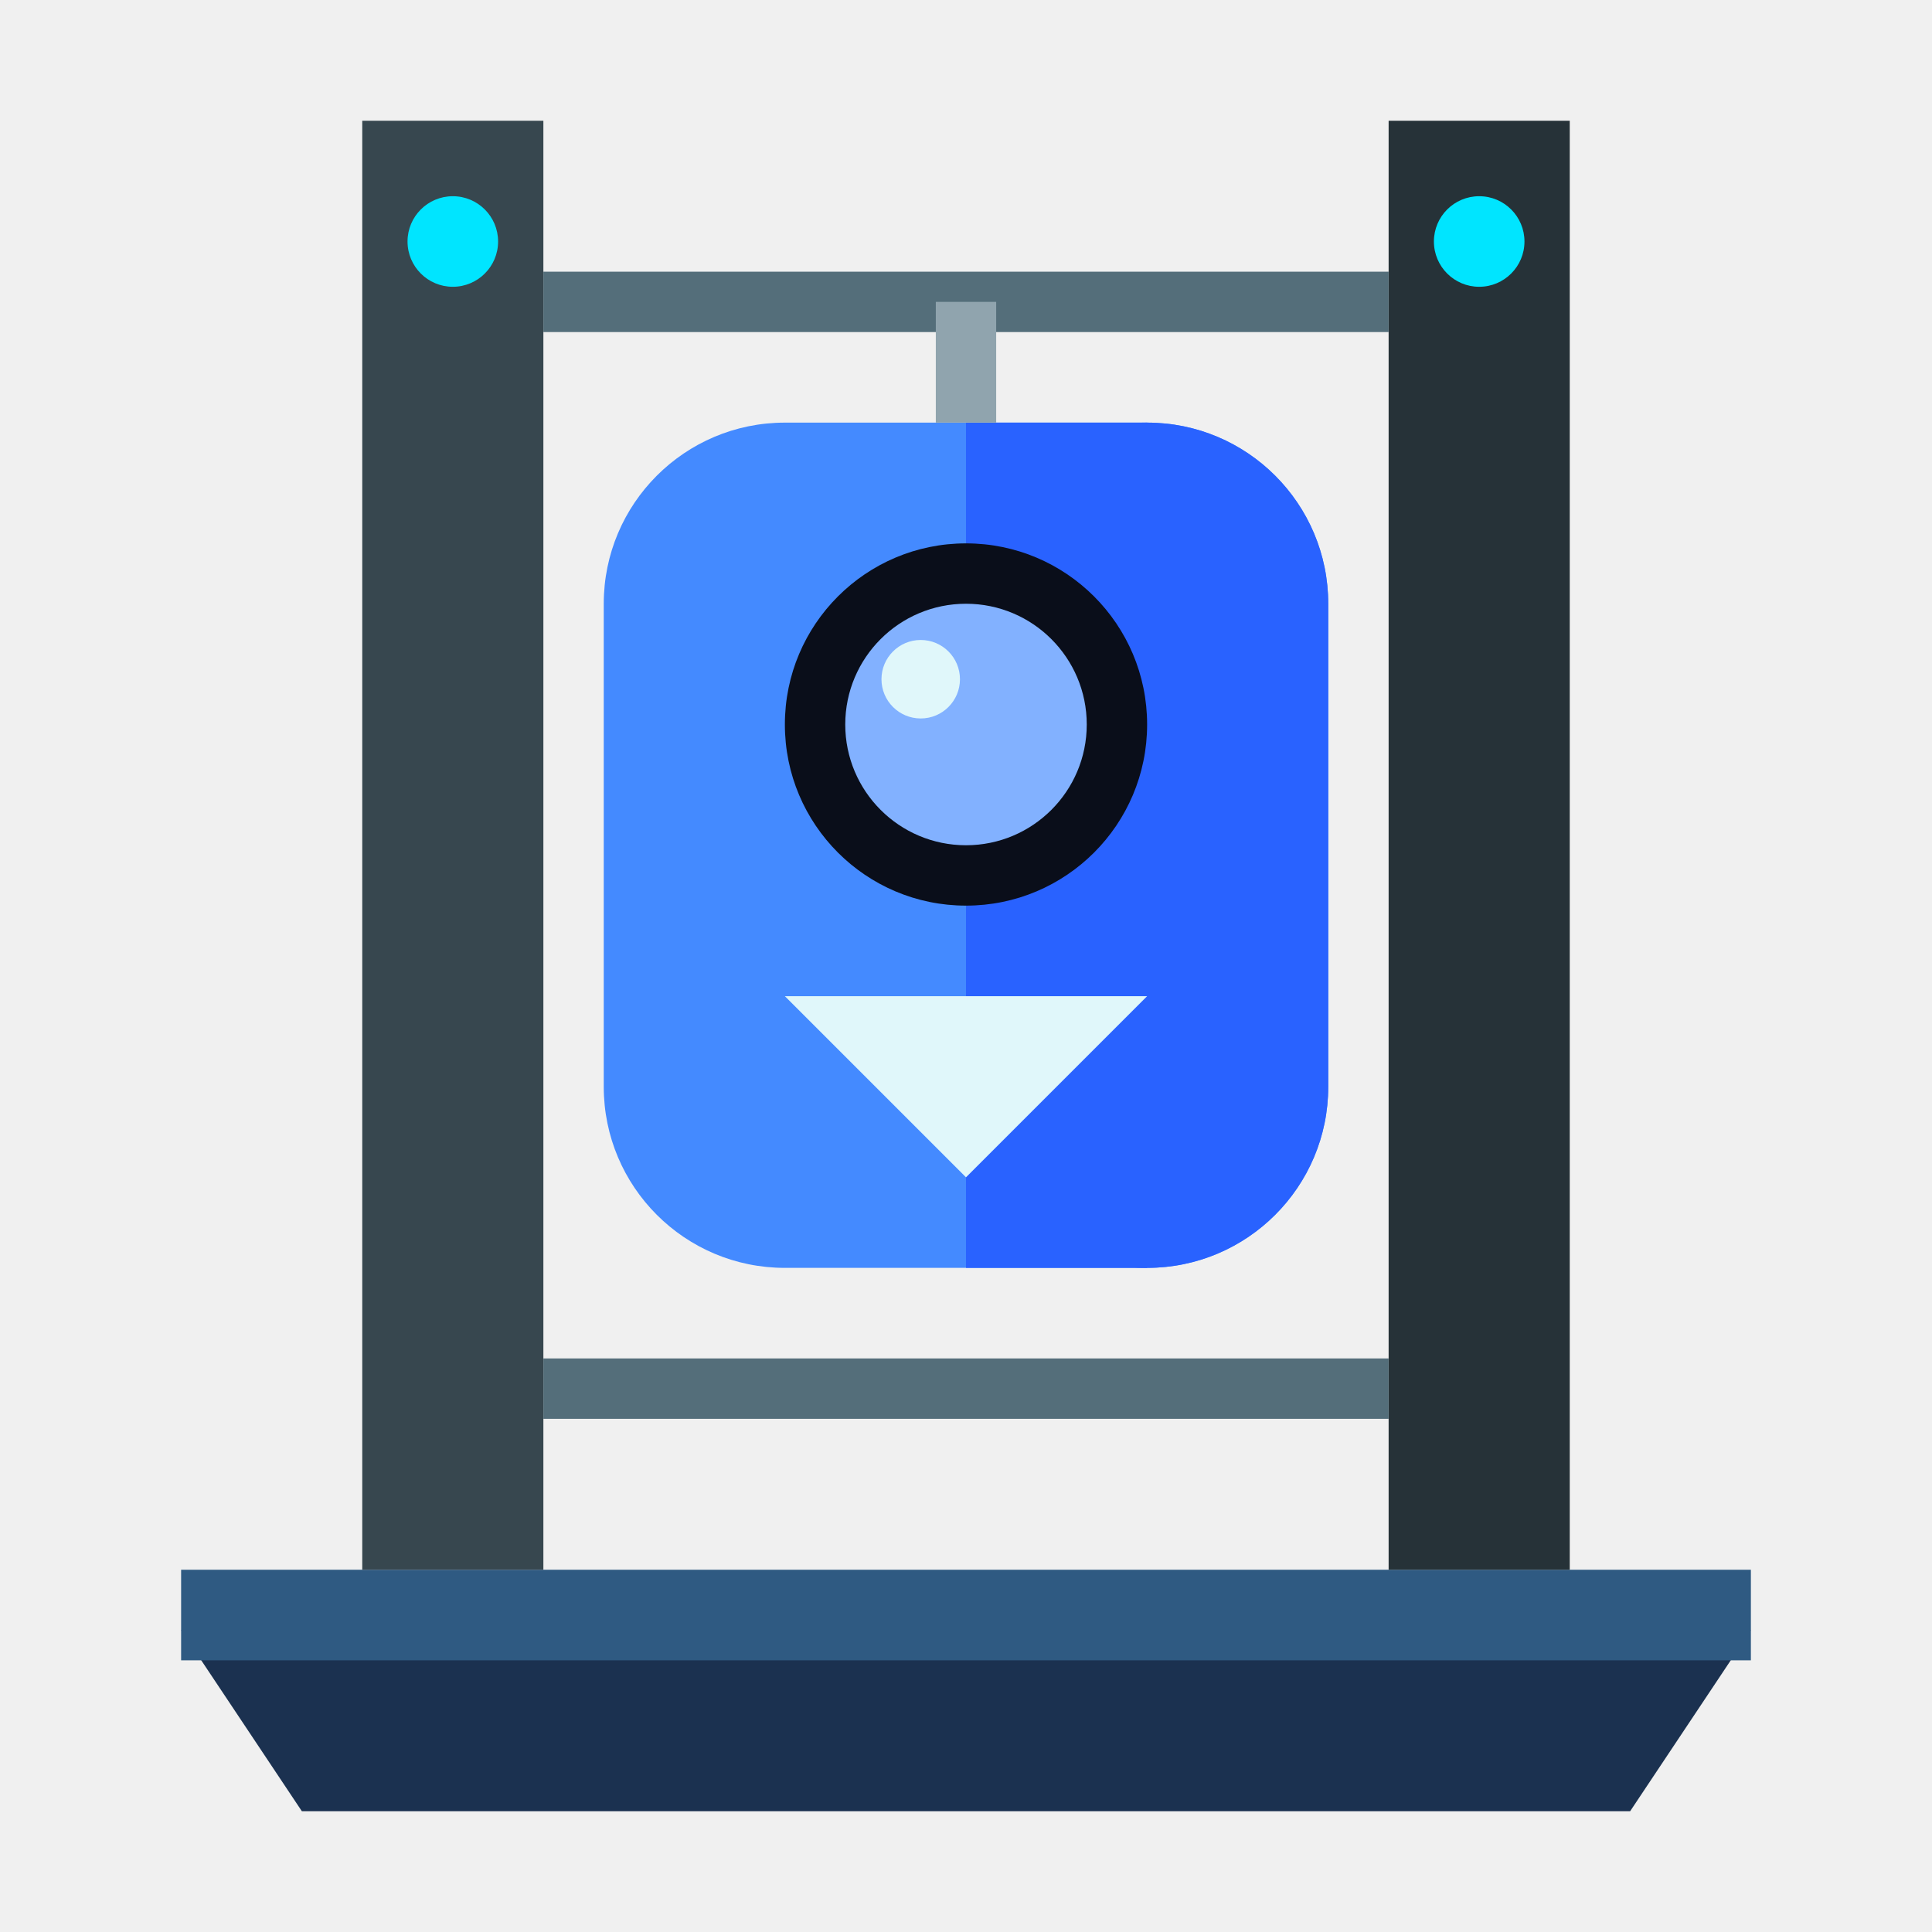
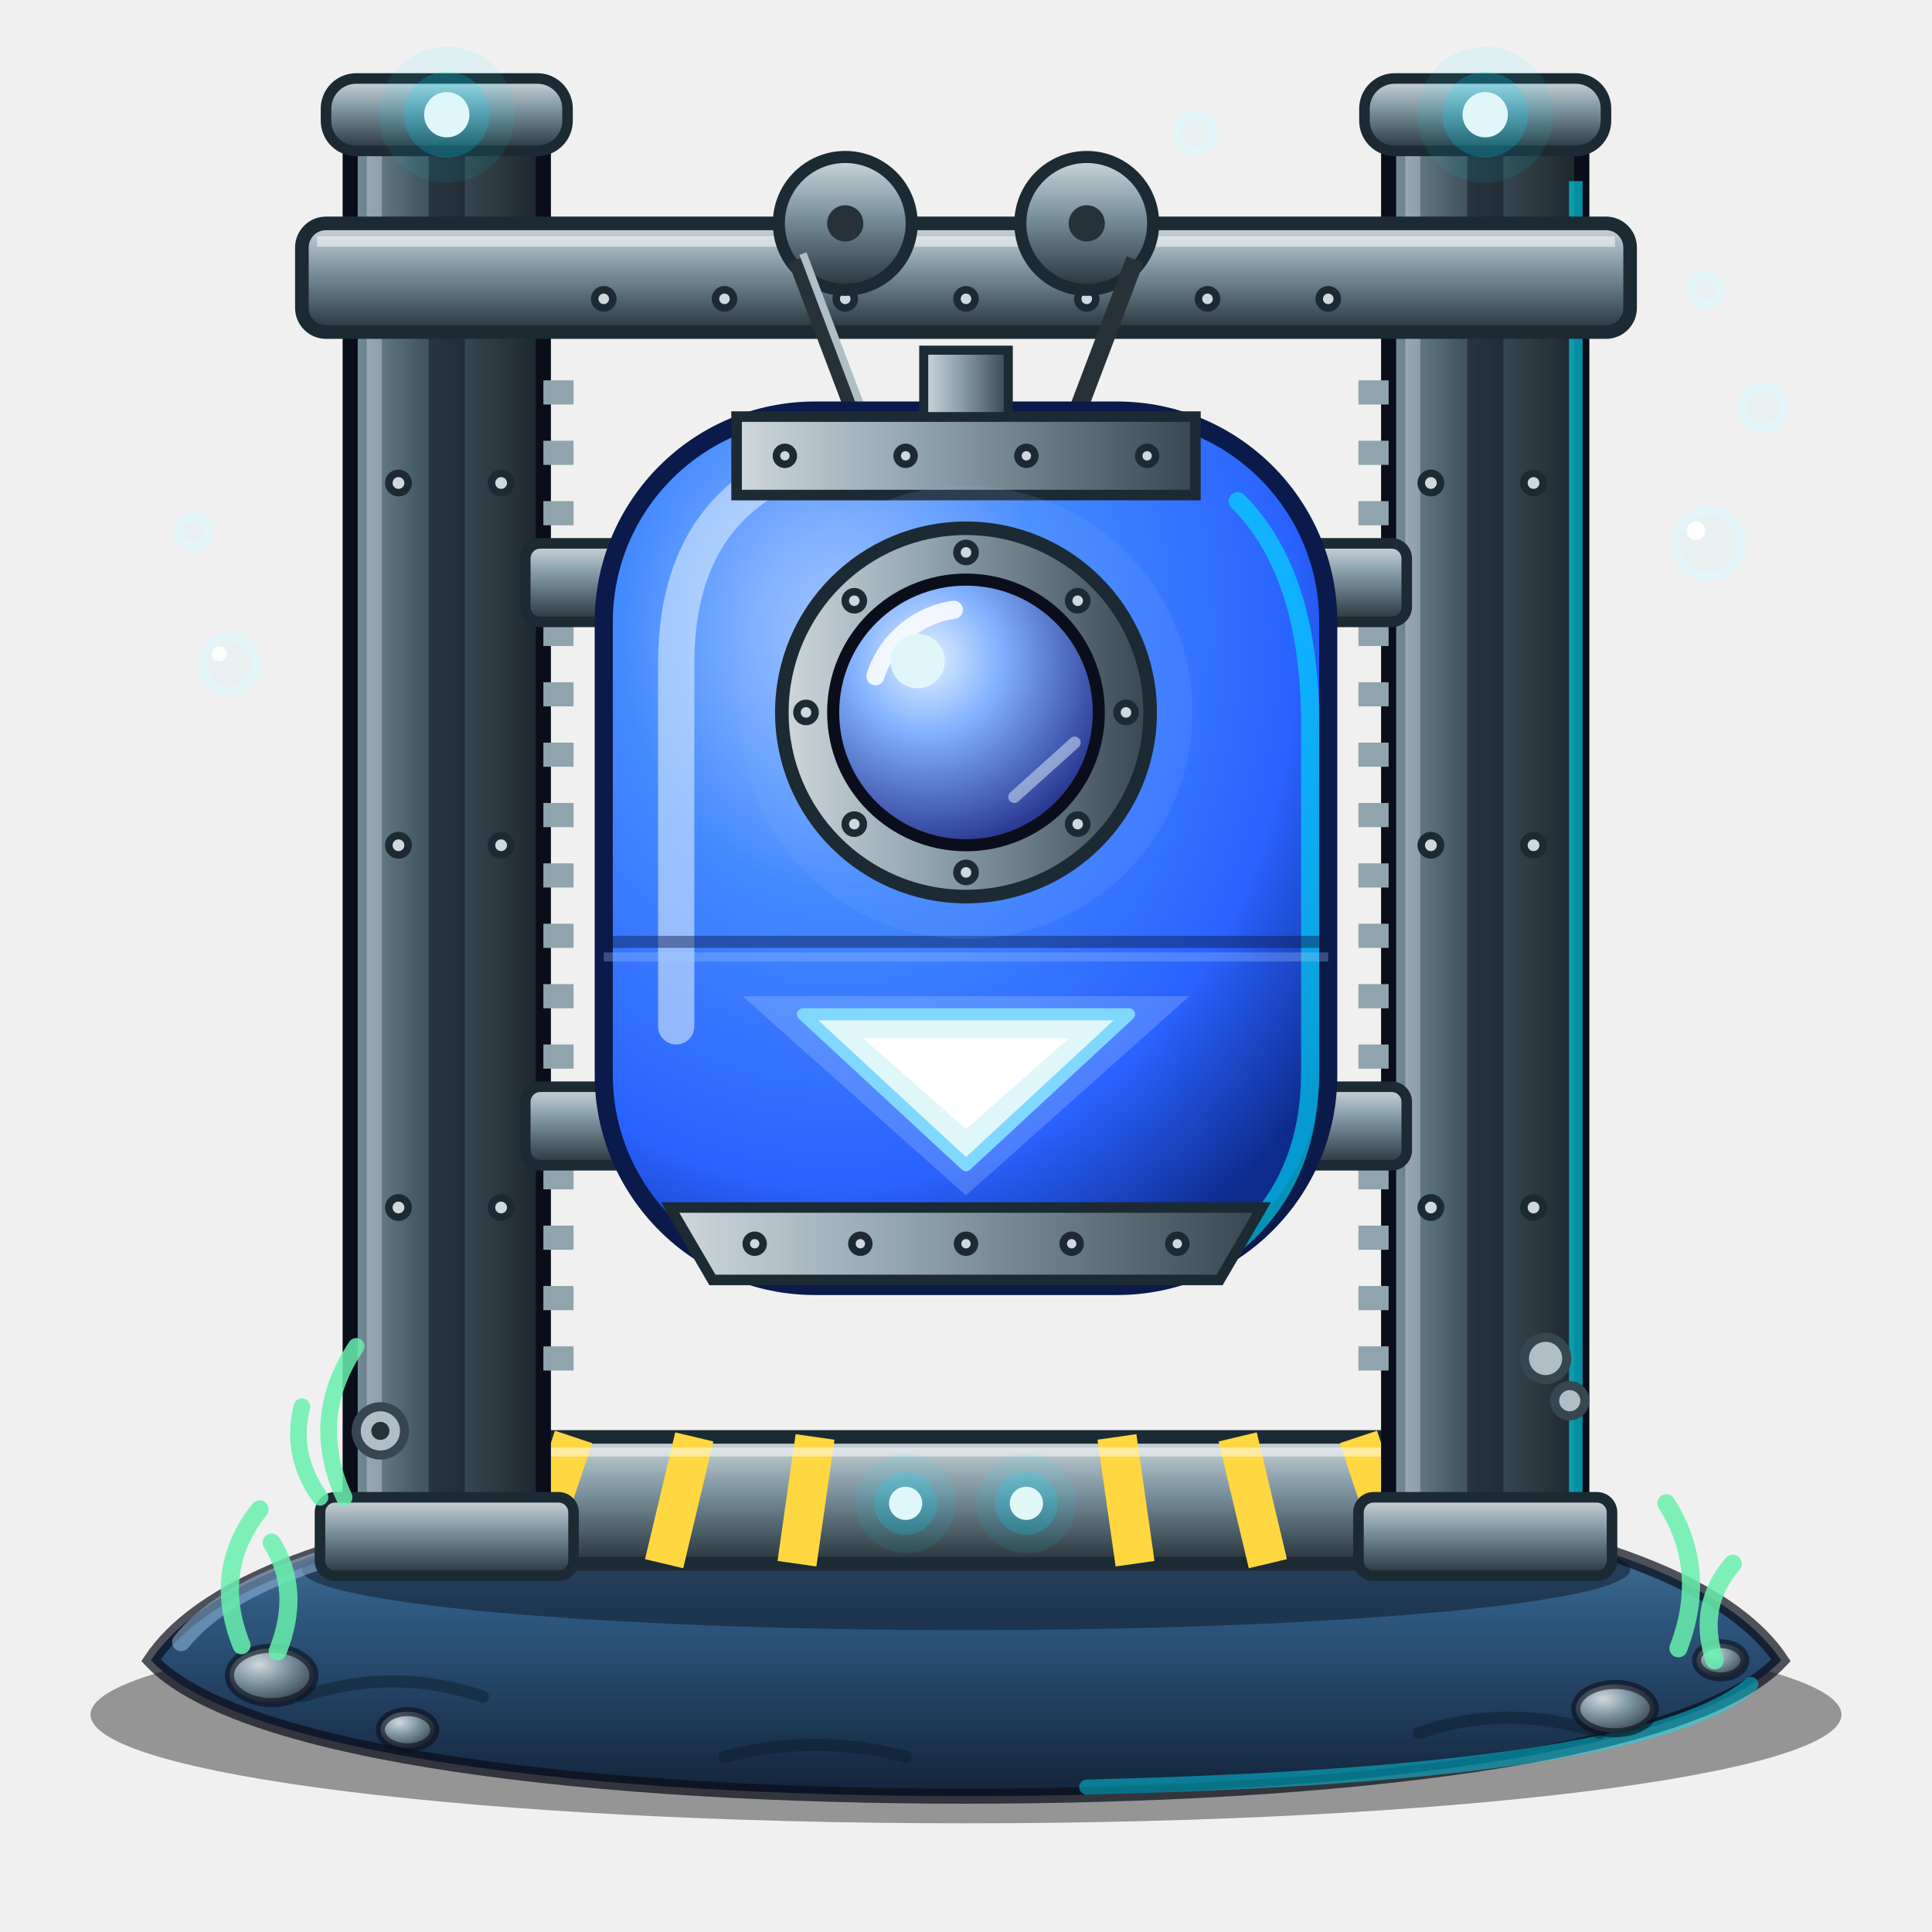
<svg xmlns="http://www.w3.org/2000/svg" viewBox="0 0 64 64">
-   <path d="M6 54 H58 L54 60 H10 Z" fill="#1B3150" />
-   <rect x="6" y="52" width="52" height="3" fill="#2F5A82" />
-   <rect x="12" y="4" width="6" height="48" fill="#37474F" />
-   <rect x="46" y="4" width="6" height="48" fill="#263238" />
-   <path d="M18 10 H46 M18 46 H46" stroke="#546E7A" stroke-width="2" />
-   <rect x="20" y="14" width="24" height="28" rx="6" fill="#448AFF" />
-   <rect x="32" y="14" width="12" height="28" rx="6" fill="#2962FF" />
-   <rect x="32" y="14" width="6" height="28" fill="#2962FF" />
-   <circle cx="32" cy="24" r="6" fill="#0A0E1A" />
-   <circle cx="32" cy="24" r="4" fill="#82B1FF" />
-   <circle cx="30.5" cy="22.5" r="1.3" fill="#E0F7FA" />
-   <path d="M26 33 H38 L32 39 Z" fill="#E0F7FA" />
-   <path d="M32 10 V14" stroke="#90A4AE" stroke-width="2" />
-   <circle cx="15" cy="8" r="1.5" fill="#00E5FF" />
-   <circle cx="49" cy="8" r="1.5" fill="#00E5FF" />
+   <defs>
+     <linearGradient id="dmSand" x1="0" y1="0" x2="0" y2="1">
+       <stop offset="0" stop-color="#5B84AC" />
+       <stop offset="0.4" stop-color="#2F5A82" />
+       <stop offset="1" stop-color="#13243A" />
+     </linearGradient>
+     <radialGradient id="dmPeb" cx="0.35" cy="0.3" r="0.75">
+       <stop offset="0" stop-color="#CFD8DC" />
+       <stop offset="0.5" stop-color="#78909C" />
+       <stop offset="1" stop-color="#37474F" />
+     </radialGradient>
+     <linearGradient id="dmRail" x1="0" y1="0" x2="1" y2="0">
+       <stop offset="0" stop-color="#78909C" />
+       <stop offset="0.35" stop-color="#455A64" />
+       <stop offset="1" stop-color="#1C262B" />
+     </linearGradient>
+     <linearGradient id="dmMetal" x1="0" y1="0" x2="0" y2="1">
+       <stop offset="0" stop-color="#CFD8DC" />
+       <stop offset="0.45" stop-color="#78909C" />
+       <stop offset="1" stop-color="#263238" />
+     </linearGradient>
+     <radialGradient id="dmHull" cx="0.32" cy="0.25" r="0.85">
+       <stop offset="0" stop-color="#A6C8FF" />
+       <stop offset="0.35" stop-color="#448AFF" />
+       <stop offset="0.75" stop-color="#2962FF" />
+       <stop offset="1" stop-color="#0D2B8C" />
+     </radialGradient>
+     <radialGradient id="dmGlass" cx="0.35" cy="0.3" r="0.8">
+       <stop offset="0" stop-color="#E3F2FD" />
+       <stop offset="0.35" stop-color="#82B1FF" />
+       <stop offset="1" stop-color="#1A237E" />
+     </radialGradient>
+     <linearGradient id="dmBand" x1="0" y1="0" x2="1" y2="0">
+       <stop offset="0" stop-color="#CFD8DC" />
+       <stop offset="0.4" stop-color="#90A4AE" />
+       <stop offset="1" stop-color="#37474F" />
+     </linearGradient>
+   </defs>
+   <g>
+     <ellipse cx="32" cy="56.8" rx="29" ry="3.6" fill="#000000" fill-opacity="0.38" />
+     <path d="M5 55 C8 50.5 20 49 32 49 C44 49 56 50.5 59 55 C56 58.2 44 59.5 32 59.5 C20 59.5 8 58.2 5 55 Z" fill="url(#dmSand)" stroke="#0A0E1A" stroke-width="0.5" stroke-opacity="0.7" />
+     <ellipse cx="32" cy="52" rx="22" ry="2" fill="#0A0E1A" fill-opacity="0.45" />
+     <path d="M6 54.4 C9 50.6 20 49.6 30 49.5" fill="none" stroke="#9CC3E6" stroke-opacity="0.5" stroke-width="0.6" stroke-linecap="round" />
+     <path d="M58 55.8 C55 58.4 44 59 36 59.2" fill="none" stroke="#00E5FF" stroke-opacity="0.45" stroke-width="0.5" stroke-linecap="round" />
+     <path d="M10 56.2 q3 -1 6 0 M47 57.4 q3 -1 6 0 M24 58.2 q3 -0.8 6 0" fill="none" stroke="#0D1B2A" stroke-opacity="0.45" stroke-width="0.4" stroke-linecap="round" />
+     <ellipse cx="9" cy="55.5" rx="1.4" ry="0.9" fill="url(#dmPeb)" stroke="#0A0E1A" stroke-width="0.3" stroke-opacity="0.6" />
+     <ellipse cx="13.5" cy="57.3" rx="0.9" ry="0.6" fill="url(#dmPeb)" stroke="#0A0E1A" stroke-width="0.3" stroke-opacity="0.6" />
+     <ellipse cx="53.5" cy="56.6" rx="1.3" ry="0.8" fill="url(#dmPeb)" stroke="#0A0E1A" stroke-width="0.3" stroke-opacity="0.6" />
+     <ellipse cx="57" cy="55" rx="0.8" ry="0.55" fill="url(#dmPeb)" stroke="#0A0E1A" stroke-width="0.3" stroke-opacity="0.6" />
+     <path d="M8 54.5 q-1 -2.5 0.6 -4.5 M9.2 54.7 q0.8 -2 -0.2 -3.6 M55.6 54.6 q1 -2.6 -0.4 -4.8 M56.8 55 q-0.6 -1.8 0.6 -3.2" fill="none" stroke="#69F0AE" stroke-opacity="0.85" stroke-width="0.6" stroke-linecap="round" />
+   </g>
+   <g>
+     <path d="M14 51.8 L16 47.6 H48 L50 51.8 Z" fill="url(#dmMetal)" stroke="#1C2A33" stroke-width="0.45" stroke-linejoin="round" />
+     <path d="M19 47.6 L17.6 51.8 M23 47.6 L22 51.8 M27 47.6 L26.4 51.8 M37 47.6 L37.6 51.8 M41 47.6 L42 51.8 M45 47.6 L46.4 51.8" stroke="#FFD740" stroke-width="1.3" />
+     <path d="M16.2 48.1 H47.8" stroke="#FFFFFF" stroke-opacity="0.5" stroke-width="0.3" />
+     <circle cx="30" cy="49.8" r="1.65" fill="#00E5FF" fill-opacity="0.08" />
+     <circle cx="30" cy="49.8" r="1.04" fill="#00E5FF" fill-opacity="0.2" />
+     <circle cx="30" cy="49.8" r="0.55" fill="#E0F7FA" />
+     <circle cx="34" cy="49.8" r="1.65" fill="#00E5FF" fill-opacity="0.08" />
+     <circle cx="34" cy="49.8" r="1.04" fill="#00E5FF" fill-opacity="0.2" />
+     <circle cx="34" cy="49.8" r="0.55" fill="#E0F7FA" />
+   </g>
+   <g>
+     <rect x="11.6" y="4.5" width="6.4" height="47.5" fill="url(#dmRail)" stroke="#0A0E1A" stroke-width="0.5" />
+     <rect x="46" y="4.5" width="6.4" height="47.5" fill="url(#dmRail)" stroke="#0A0E1A" stroke-width="0.5" />
+     <path d="M14.8 5 V51.5 M49.2 5 V51.5" stroke="#0A0E1A" stroke-opacity="0.45" stroke-width="1.2" />
+     <path d="M12.4 5 V51.5 M46.8 5 V51.5" stroke="#FFFFFF" stroke-opacity="0.3" stroke-width="0.5" />
+     <path d="M52.2 6 V51.5" stroke="#00E5FF" stroke-opacity="0.6" stroke-width="0.45" />
+     <path d="M18 13 h1 M46 13 h-1 M18 15 h1 M46 15 h-1 M18 17 h1 M46 17 h-1 M18 19 h1 M46 19 h-1 M18 21 h1 M46 21 h-1 M18 23 h1 M46 23 h-1 M18 25 h1 M46 25 h-1 M18 27 h1 M46 27 h-1 M18 29 h1 M46 29 h-1 M18 31 h1 M46 31 h-1 M18 33 h1 M46 33 h-1 M18 35 h1 M46 35 h-1 M18 37 h1 M46 37 h-1 M18 39 h1 M46 39 h-1 M18 41 h1 M46 41 h-1 M18 43 h1 M46 43 h-1 M18 45 h1 M46 45 h-1" stroke="#90A4AE" stroke-width="0.8" />
+     <circle cx="13.2" cy="16" r="0.32" fill="#CFD8DC" stroke="#1C2A33" stroke-width="0.25" />
+     <circle cx="16.6" cy="16" r="0.32" fill="#CFD8DC" stroke="#1C2A33" stroke-width="0.25" />
+     <circle cx="13.2" cy="28" r="0.32" fill="#CFD8DC" stroke="#1C2A33" stroke-width="0.25" />
+     <circle cx="16.6" cy="28" r="0.32" fill="#CFD8DC" stroke="#1C2A33" stroke-width="0.25" />
+     <circle cx="13.2" cy="40" r="0.32" fill="#CFD8DC" stroke="#1C2A33" stroke-width="0.25" />
+     <circle cx="16.6" cy="40" r="0.32" fill="#CFD8DC" stroke="#1C2A33" stroke-width="0.25" />
+     <circle cx="47.4" cy="16" r="0.32" fill="#CFD8DC" stroke="#1C2A33" stroke-width="0.25" />
+     <circle cx="50.8" cy="16" r="0.32" fill="#CFD8DC" stroke="#1C2A33" stroke-width="0.25" />
+     <circle cx="47.4" cy="28" r="0.32" fill="#CFD8DC" stroke="#1C2A33" stroke-width="0.25" />
+     <circle cx="50.8" cy="28" r="0.32" fill="#CFD8DC" stroke="#1C2A33" stroke-width="0.25" />
+     <circle cx="47.4" cy="40" r="0.32" fill="#CFD8DC" stroke="#1C2A33" stroke-width="0.25" />
+     <circle cx="50.8" cy="40" r="0.32" fill="#CFD8DC" stroke="#1C2A33" stroke-width="0.25" />
+     <rect x="10.6" y="49.6" width="8.4" height="2.6" rx="0.5" fill="url(#dmMetal)" stroke="#1C2A33" stroke-width="0.35" />
+     <rect x="45" y="49.6" width="8.4" height="2.6" rx="0.5" fill="url(#dmMetal)" stroke="#1C2A33" stroke-width="0.35" />
+   </g>
+   <g>
+     <rect x="10" y="7.4" width="44" height="3.6" rx="0.8" fill="url(#dmMetal)" stroke="#1C2A33" stroke-width="0.45" />
+     <path d="M10.5 8 H53.5" stroke="#FFFFFF" stroke-opacity="0.5" stroke-width="0.35" />
+     <circle cx="20" cy="9.9" r="0.3" fill="#CFD8DC" stroke="#1C2A33" stroke-width="0.25" />
+     <circle cx="24" cy="9.9" r="0.3" fill="#CFD8DC" stroke="#1C2A33" stroke-width="0.25" />
+     <circle cx="28" cy="9.9" r="0.3" fill="#CFD8DC" stroke="#1C2A33" stroke-width="0.25" />
+     <circle cx="32" cy="9.9" r="0.3" fill="#CFD8DC" stroke="#1C2A33" stroke-width="0.25" />
+     <circle cx="36" cy="9.9" r="0.3" fill="#CFD8DC" stroke="#1C2A33" stroke-width="0.25" />
+     <circle cx="40" cy="9.9" r="0.3" fill="#CFD8DC" stroke="#1C2A33" stroke-width="0.25" />
+     <circle cx="44" cy="9.9" r="0.3" fill="#CFD8DC" stroke="#1C2A33" stroke-width="0.25" />
+     <circle cx="28" cy="7.4" r="2.2" fill="url(#dmMetal)" stroke="#1C2A33" stroke-width="0.4" />
+     <circle cx="36" cy="7.4" r="2.2" fill="url(#dmMetal)" stroke="#1C2A33" stroke-width="0.4" />
+     <circle cx="28" cy="7.4" r="0.6" fill="#263238" />
+     <circle cx="36" cy="7.4" r="0.6" fill="#263238" />
+     <rect x="10.8" y="2.6" width="8" height="2.4" rx="1" fill="url(#dmMetal)" stroke="#1C2A33" stroke-width="0.35" />
+     <rect x="45.2" y="2.6" width="8" height="2.4" rx="1" fill="url(#dmMetal)" stroke="#1C2A33" stroke-width="0.35" />
+     <circle cx="14.8" cy="3.8" r="2.25" fill="#00E5FF" fill-opacity="0.08" />
+     <circle cx="14.8" cy="3.8" r="1.42" fill="#00E5FF" fill-opacity="0.2" />
+     <circle cx="14.8" cy="3.8" r="0.75" fill="#E0F7FA" />
+     <circle cx="49.2" cy="3.8" r="2.25" fill="#00E5FF" fill-opacity="0.08" />
+     <circle cx="49.2" cy="3.8" r="1.42" fill="#00E5FF" fill-opacity="0.2" />
+     <circle cx="49.2" cy="3.8" r="0.75" fill="#E0F7FA" />
+   </g>
+   <g>
+     <path d="M26.4 8.6 L28.6 14.4 M37.6 8.6 L35.4 14.4" stroke="#263238" stroke-width="0.6" />
+     <path d="M26.6 8.4 L28.8 14.2" stroke="#B0BEC5" stroke-width="0.25" />
+   </g>
+   <g>
+     <rect x="17.4" y="18" width="4" height="2.6" rx="0.5" fill="url(#dmMetal)" stroke="#1C2A33" stroke-width="0.35" />
+     <rect x="42.6" y="18" width="4" height="2.6" rx="0.5" fill="url(#dmMetal)" stroke="#1C2A33" stroke-width="0.35" />
+     <rect x="17.4" y="36" width="4" height="2.6" rx="0.5" fill="url(#dmMetal)" stroke="#1C2A33" stroke-width="0.35" />
+     <rect x="42.6" y="36" width="4" height="2.6" rx="0.5" fill="url(#dmMetal)" stroke="#1C2A33" stroke-width="0.35" />
+   </g>
+   <g>
+     <rect x="20" y="13.6" width="24" height="29" rx="7" fill="url(#dmHull)" stroke="#0A1A4A" stroke-width="0.6" />
+     <path d="M41 16.6 Q43.4 19 43.4 24 V35.5 Q43.4 39.5 40.4 41.6" fill="none" stroke="#00E5FF" stroke-opacity="0.6" stroke-width="0.6" stroke-linecap="round" />
+     <path d="M22.4 34 V22 Q22.4 17 26.4 15.4" fill="none" stroke="#E3F2FD" stroke-opacity="0.55" stroke-width="1.2" stroke-linecap="round" />
+     <path d="M20 31.2 H44" stroke="#0A1A4A" stroke-opacity="0.45" stroke-width="0.4" />
+     <path d="M20 31.7 H44" stroke="#A6C8FF" stroke-opacity="0.3" stroke-width="0.3" />
+     <path d="M24.4 13.8 H39.6 V16.4 H24.4 Z" fill="url(#dmBand)" stroke="#1C2A33" stroke-width="0.35" />
+     <path d="M22.2 40 H41.8 L40.4 42.4 H23.6 Z" fill="url(#dmBand)" stroke="#1C2A33" stroke-width="0.35" />
+     <circle cx="26" cy="15.1" r="0.28" fill="#CFD8DC" stroke="#1C2A33" stroke-width="0.25" />
+     <circle cx="30" cy="15.1" r="0.28" fill="#CFD8DC" stroke="#1C2A33" stroke-width="0.25" />
+     <circle cx="34" cy="15.1" r="0.28" fill="#CFD8DC" stroke="#1C2A33" stroke-width="0.25" />
+     <circle cx="38" cy="15.1" r="0.28" fill="#CFD8DC" stroke="#1C2A33" stroke-width="0.25" />
+     <circle cx="25" cy="41.2" r="0.28" fill="#CFD8DC" stroke="#1C2A33" stroke-width="0.25" />
+     <circle cx="28.5" cy="41.2" r="0.28" fill="#CFD8DC" stroke="#1C2A33" stroke-width="0.25" />
+     <circle cx="32" cy="41.2" r="0.28" fill="#CFD8DC" stroke="#1C2A33" stroke-width="0.25" />
+     <circle cx="35.5" cy="41.2" r="0.28" fill="#CFD8DC" stroke="#1C2A33" stroke-width="0.25" />
+     <circle cx="39" cy="41.2" r="0.28" fill="#CFD8DC" stroke="#1C2A33" stroke-width="0.25" />
+     <rect x="30.6" y="11.6" width="2.8" height="2.2" fill="url(#dmBand)" stroke="#1C2A33" stroke-width="0.3" />
+   </g>
+   <g>
+     <circle cx="32" cy="23.6" r="7.5" fill="#82B1FF" fill-opacity="0.15" />
+     <circle cx="32" cy="23.6" r="6.1" fill="url(#dmBand)" stroke="#1C2A33" stroke-width="0.45" />
+     <circle cx="32" cy="23.6" r="4.4" fill="url(#dmGlass)" stroke="#0A0E1A" stroke-width="0.4" />
+     <path d="M29 22.4 A3.2 3.2 0 0 1 31.6 20.2" fill="none" stroke="#FFFFFF" stroke-opacity="0.85" stroke-width="0.6" stroke-linecap="round" />
+     <circle cx="30.4" cy="21.9" r="0.9" fill="#E0F7FA" />
+     <path d="M33.6 26.4 L35.6 24.6" stroke="#E3F2FD" stroke-opacity="0.5" stroke-width="0.4" stroke-linecap="round" />
+     <circle cx="32" cy="18.3" r="0.3" fill="#CFD8DC" stroke="#1C2A33" stroke-width="0.25" />
+     <circle cx="37.3" cy="23.6" r="0.3" fill="#CFD8DC" stroke="#1C2A33" stroke-width="0.25" />
+     <circle cx="32" cy="28.9" r="0.3" fill="#CFD8DC" stroke="#1C2A33" stroke-width="0.25" />
+     <circle cx="26.7" cy="23.6" r="0.3" fill="#CFD8DC" stroke="#1C2A33" stroke-width="0.25" />
+     <circle cx="28.3" cy="19.9" r="0.3" fill="#CFD8DC" stroke="#1C2A33" stroke-width="0.25" />
+     <circle cx="35.7" cy="19.9" r="0.3" fill="#CFD8DC" stroke="#1C2A33" stroke-width="0.25" />
+     <circle cx="28.3" cy="27.3" r="0.3" fill="#CFD8DC" stroke="#1C2A33" stroke-width="0.25" />
+     <circle cx="35.7" cy="27.3" r="0.3" fill="#CFD8DC" stroke="#1C2A33" stroke-width="0.25" />
+   </g>
+   <g>
+     <path d="M24.6 33 H39.4 L32 39.6 Z" fill="#E0F7FA" fill-opacity="0.2" />
+     <path d="M26.6 33.6 H37.4 L32 38.6 Z" fill="#E0F7FA" stroke="#80D8FF" stroke-width="0.4" stroke-linejoin="round" />
+     <path d="M28.6 34.4 H35.4 L32 37.4 Z" fill="#FFFFFF" />
+   </g>
+   <g>
+     <circle cx="12.6" cy="47.4" r="0.8" fill="#B0BEC5" stroke="#37474F" stroke-width="0.3" />
+     <circle cx="12.6" cy="47.4" r="0.3" fill="#263238" />
+     <circle cx="51.2" cy="45" r="0.7" fill="#B0BEC5" stroke="#37474F" stroke-width="0.3" />
+     <circle cx="52" cy="46.4" r="0.5" fill="#B0BEC5" stroke="#37474F" stroke-width="0.3" />
+     <path d="M11.4 49.6 q-1.2 -2.6 0.4 -5 M10.6 49.6 q-1 -1.4 -0.6 -3" fill="none" stroke="#69F0AE" stroke-opacity="0.85" stroke-width="0.55" stroke-linecap="round" />
+   </g>
+   <g>
+     <circle cx="56.6" cy="18" r="1.1" fill="#B2EBF2" fill-opacity="0.12" stroke="#E0F7FA" stroke-opacity="0.75" stroke-width="0.3" />
+     <circle cx="56.18" cy="17.58" r="0.31" fill="#FFFFFF" fill-opacity="0.85" />
+     <circle cx="58.4" cy="13.5" r="0.7" fill="#B2EBF2" fill-opacity="0.12" stroke="#E0F7FA" stroke-opacity="0.75" stroke-width="0.3" />
+     <circle cx="56.5" cy="9.6" r="0.5" fill="#B2EBF2" fill-opacity="0.12" stroke="#E0F7FA" stroke-opacity="0.75" stroke-width="0.3" />
+     <circle cx="7.6" cy="22" r="0.9" fill="#B2EBF2" fill-opacity="0.12" stroke="#E0F7FA" stroke-opacity="0.75" stroke-width="0.3" />
+     <circle cx="7.26" cy="21.66" r="0.25" fill="#FFFFFF" fill-opacity="0.85" />
+     <circle cx="6.4" cy="17.6" r="0.5" fill="#B2EBF2" fill-opacity="0.12" stroke="#E0F7FA" stroke-opacity="0.75" stroke-width="0.3" />
+     <circle cx="39.6" cy="4.4" r="0.6" fill="#B2EBF2" fill-opacity="0.12" stroke="#E0F7FA" stroke-opacity="0.75" stroke-width="0.3" />
+   </g>
</svg>
